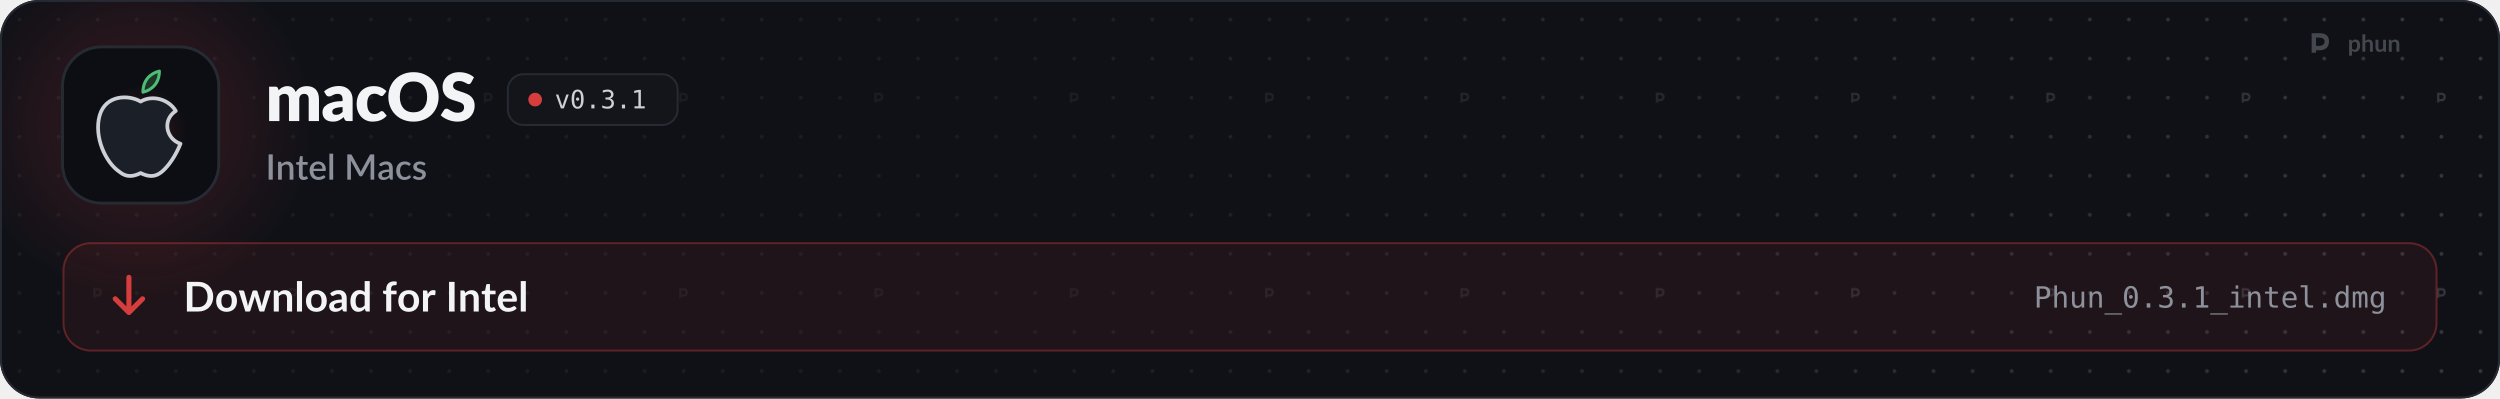
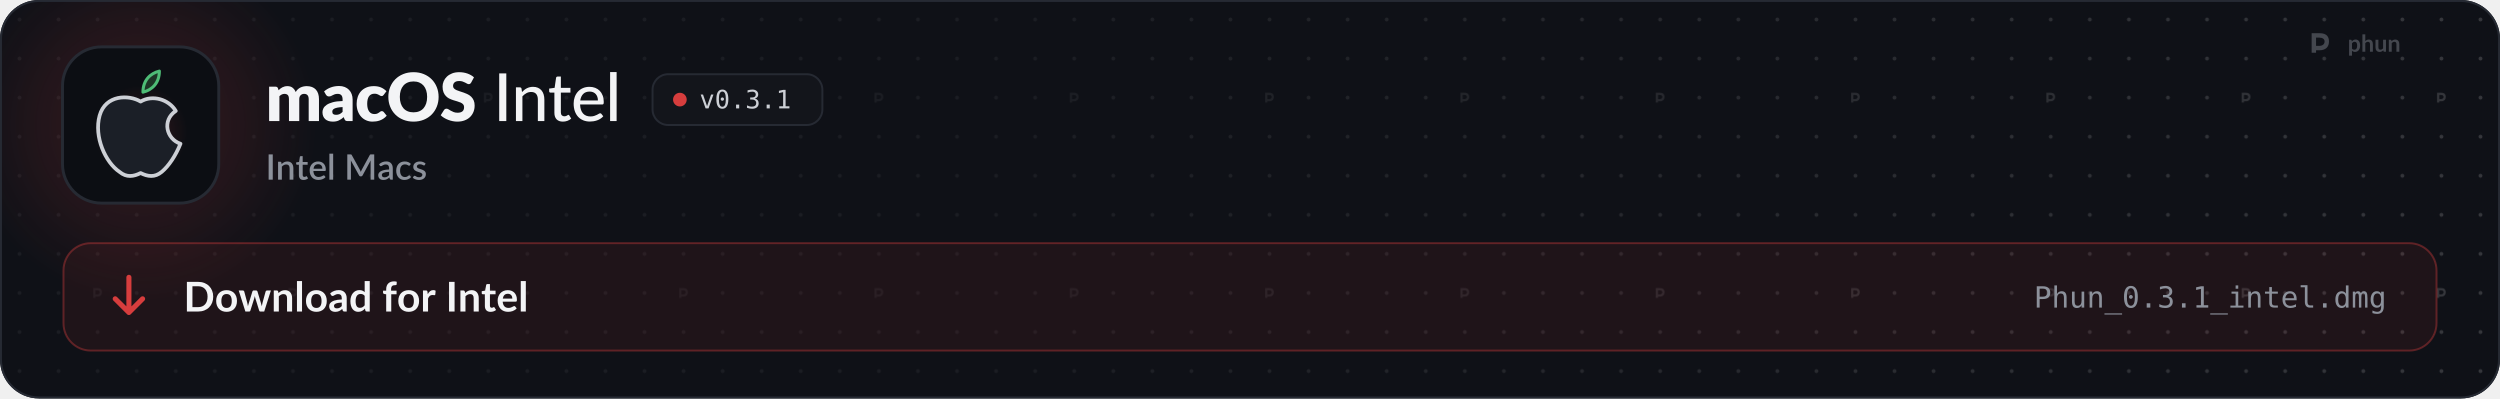
<svg xmlns="http://www.w3.org/2000/svg" width="1280" height="204" viewBox="0 0 1280 204" role="img" aria-labelledby="t d">
  <style>
  .pulse { animation: pulse 2.6s ease-in-out infinite; }
  .pulse.b { animation-delay: .5s; }
  .pulse.c { animation-delay: 1s; }
  @keyframes pulse { 0%, 100% { opacity: 1; } 50% { opacity: .35; } }
  .flow { stroke-dasharray: 4 6; animation: flow 1.6s linear infinite; }
  @keyframes flow { to { stroke-dashoffset: -20; } }
  .blink { animation: blink 1.1s steps(1) infinite; }
  @keyframes blink { 50% { opacity: 0; } }
  .rise { animation: rise .7s cubic-bezier(.2,.7,.2,1) both; }
  @keyframes rise { from { opacity: 0; transform: translateY(8px); } }
  .spin { transform-box: fill-box; transform-origin: center; animation: spin 6s linear infinite; }
  @keyframes spin { to { transform: rotate(360deg); } }
  .bob { animation: bob 3s ease-in-out infinite; }
  @keyframes bob { 50% { transform: translateY(-4px); } }

  .sway { transform-box: view-box; transform-origin: 52px 22px; animation: sway 3.2s ease-in-out infinite; }
  @keyframes sway { 0%, 100% { transform: rotate(-6deg); } 50% { transform: rotate(8deg); } }
  .pane { animation: pane 4s ease-in-out infinite; }
  @keyframes pane { 0%, 100% { opacity: .55; } 12%, 30% { opacity: 1; } 45% { opacity: .55; } }
  .waddle { transform-box: view-box; transform-origin: 50px 96px; animation: waddle 1.6s ease-in-out infinite; }
  @keyframes waddle { 0%, 100% { transform: rotate(-5deg); } 50% { transform: rotate(5deg); } }
  .lid { transform-box: fill-box; transform-origin: center; animation: lid 4.5s infinite; }
  @keyframes lid { 0%, 92%, 100% { transform: scaleY(1); } 95% { transform: scaleY(.1); } }
  .drop { animation: drop 1.8s ease-in-out infinite; }
  @keyframes drop { 0%, 100% { transform: translateY(-2px); } 50% { transform: translateY(3px); } }

  @media (prefers-reduced-motion: reduce) { * { animation: none !important; } }
</style>
  <defs>
    <path id="k108" d="M105 0L105 -1037L297 -1037Q355 -1037 373 -985L390 -929Q416 -956 444 -978.5Q472 -1001 504.5 -1017.5Q537 -1034 574.5 -1043.5Q612 -1053 657 -1053Q751 -1053 812.5 -1004.5Q874 -956 906 -875Q932 -923 969.5 -957Q1007 -991 1050.5 -1012Q1094 -1033 1142.5 -1043Q1191 -1053 1239 -1053Q1328 -1053 1397 -1026.5Q1466 -1000 1512.5 -949.5Q1559 -899 1583 -825.5Q1607 -752 1607 -659L1607 0L1297 0L1297 -659Q1297 -820 1159 -820Q1096 -820 1054.5 -778.5Q1013 -737 1013 -659L1013 0L703 0L703 -659Q703 -748 668 -784Q633 -820 565 -820Q523 -820 485.5 -801Q448 -782 415 -750L415 0L105 0Z" />
    <path id="k45" d="M640 -422Q547 -418 487 -406Q427 -394 392 -376Q357 -358 343.5 -335Q330 -312 330 -285Q330 -232 359 -210.5Q388 -189 444 -189Q504 -189 549 -210Q594 -231 640 -278L640 -422ZM82 -893Q176 -976 290.5 -1016.5Q405 -1057 536 -1057Q630 -1057 705.5 -1026.5Q781 -996 833.5 -941.5Q886 -887 914 -812Q942 -737 942 -648L942 0L800 0Q756 0 733.5 -12Q711 -24 696 -62L674 -119Q635 -86 599 -61Q563 -36 524.5 -18.5Q486 -1 442.5 7.5Q399 16 346 16Q275 16 217 -2.5Q159 -21 118.5 -57Q78 -93 56 -146.5Q34 -200 34 -270Q34 -326 62 -383.5Q90 -441 159 -488.5Q228 -536 345 -568Q462 -600 640 -604L640 -648Q640 -739 602.5 -779.5Q565 -820 496 -820Q441 -820 406 -808Q371 -796 343.5 -781Q316 -766 290 -754Q264 -742 228 -742Q196 -742 174 -758Q152 -774 138 -796L82 -893Z" />
    <path id="k49" d="M867 -791Q853 -774 840 -764Q827 -754 803 -754Q780 -754 761.5 -765Q743 -776 720 -789.5Q697 -803 666 -814Q635 -825 589 -825Q532 -825 490.5 -804Q449 -783 422 -744Q395 -705 382 -648.5Q369 -592 369 -521Q369 -372 426.5 -292Q484 -212 585 -212Q639 -212 670.5 -225.5Q702 -239 724 -255.5Q746 -272 764.5 -286Q783 -300 811 -300Q848 -300 867 -273L957 -162Q909 -107 856 -72.5Q803 -38 747.5 -18.5Q692 1 636 8.5Q580 16 527 16Q432 16 345.5 -20Q259 -56 193.5 -124.5Q128 -193 89.5 -293Q51 -393 51 -521Q51 -633 84.5 -730.5Q118 -828 183.5 -899.5Q249 -971 345.5 -1012Q442 -1053 569 -1053Q691 -1053 783 -1014Q875 -975 949 -900L867 -791Z" />
    <path id="k27" d="M1571 -729Q1571 -571 1516.5 -435Q1462 -299 1363 -198.5Q1264 -98 1124.5 -41Q985 16 815 16Q645 16 505 -41Q365 -98 265.5 -198.5Q166 -299 111.5 -435Q57 -571 57 -729Q57 -887 111.5 -1023Q166 -1159 265.5 -1259Q365 -1359 505 -1416Q645 -1473 815 -1473Q985 -1473 1124.5 -1415.5Q1264 -1358 1363 -1258Q1462 -1158 1516.5 -1022Q1571 -886 1571 -729ZM1225 -729Q1225 -837 1197 -923.5Q1169 -1010 1116.5 -1070Q1064 -1130 988 -1162Q912 -1194 815 -1194Q717 -1194 640.5 -1162Q564 -1130 511.5 -1070Q459 -1010 431 -923.5Q403 -837 403 -729Q403 -620 431 -533.5Q459 -447 511.5 -387Q564 -327 640.5 -295.5Q717 -264 815 -264Q912 -264 988 -295.5Q1064 -327 1116.5 -387Q1169 -447 1197 -533.5Q1225 -620 1225 -729Z" />
    <path id="k34" d="M946 -1161Q931 -1137 914.5 -1125Q898 -1113 872 -1113Q849 -1113 822.5 -1127.5Q796 -1142 762.5 -1160Q729 -1178 686 -1192.5Q643 -1207 588 -1207Q493 -1207 446.5 -1166.5Q400 -1126 400 -1057Q400 -1013 428 -984Q456 -955 501.5 -934Q547 -913 605.5 -895.5Q664 -878 725 -856.5Q786 -835 844.5 -806Q903 -777 948.5 -732Q994 -687 1022 -622.5Q1050 -558 1050 -467Q1050 -366 1015 -278Q980 -190 913.5 -124.5Q847 -59 749.5 -21.5Q652 16 528 16Q460 16 389.5 2Q319 -12 253 -37.5Q187 -63 129 -98Q71 -133 28 -176L128 -334Q140 -351 159.5 -362.5Q179 -374 202 -374Q232 -374 262.5 -355Q293 -336 331.5 -313Q370 -290 420 -271Q470 -252 538 -252Q630 -252 681 -292.5Q732 -333 732 -421Q732 -472 704 -504Q676 -536 630.5 -557Q585 -578 527 -594Q469 -610 408 -629.5Q347 -649 289 -677.5Q231 -706 185.5 -752.5Q140 -799 112 -868.5Q84 -938 84 -1040Q84 -1122 117 -1200Q150 -1278 214 -1339Q278 -1400 371 -1436.5Q464 -1473 584 -1473Q651 -1473 714.5 -1462.5Q778 -1452 835 -1431.5Q892 -1411 941.5 -1382.5Q991 -1354 1030 -1318L946 -1161Z" />
+     <path id="m17" d="M391 0L177 0L177 -1436L391 -1436L391 0Z" />
+     <path id="m109" d="M320 -875Q353 -910 389 -939Q425 -968 465.5 -988.5Q506 -1009 552.5 -1020.5Q599 -1032 652 -1032Q736 -1032 799.5 -1004Q863 -976 906 -925.5Q949 -875 971 -804Q993 -733 993 -647L993 0L797 0L797 -647Q797 -756 747 -816.5Q697 -877 594 -877Q519 -877 453.5 -841.5Q388 -806 332 -745L332 0L137 0L137 -1016L254 -1016Q295 -1016 305 -977L320 -875Z" />
+     <path id="m124" d="M455 16Q332 16 265.5 -53Q199 -122 199 -250L199 -858L81 -858Q64 -858 52.5 -868.5Q41 -879 41 -900L41 -979L206 -1002L250 -1305Q254 -1322 265.5 -1331.5Q277 -1341 295 -1341L394 -1341L394 -1000L682 -1000L682 -858L394 -858L394 -263Q394 -203 423.5 -173.5Q453 -144 499 -144Q526 -144 545.5 -151Q565 -158 579 -166.5Q593 -175 603 -182Q613 -189 621 -189Q631 -189 636.5 -184.5Q642 -180 648 -170L706 -76Q658 -32 592 -8Q526 16 455 16Z" />
+     <path id="m59" d="M810 -621Q810 -679 793.5 -728Q777 -777 745 -813Q713 -849 667 -869Q621 -889 561 -889Q438 -889 367.5 -818Q297 -747 278 -621L810 -621ZM971 -145Q935 -103 888 -72.5Q841 -42 788 -23Q735 -4 678.5 5Q622 14 567 14Q462 14 372.5 -21.5Q283 -57 217.5 -125.5Q152 -194 115.5 -295.5Q79 -397 79 -529Q79 -635 112 -726.5Q145 -818 206.5 -886Q268 -954 357 -993Q446 -1032 557 -1032Q650 -1032 728.5 -1001.5Q807 -971 864 -913Q921 -855 953.5 -770Q986 -685 986 -576Q986 -531 976 -515.5Q966 -500 939 -500L273 -500Q276 -409 299 -341.5Q322 -274 362.5 -229Q403 -184 459 -162Q515 -140 584 -140Q649 -140 696.5 -155Q744 -170 778.5 -187.5Q813 -205 836.5 -220Q860 -235 878 -235Q902 -235 915 -217L971 -145Z" />
+     <path id="m1140" d="M337 -1476L337 0L141 0L141 -1476L337 -1476Z" />
    <path id="o89" d="M100 -1120L291 -1120L616 -180L942 -1120L1133 -1120L735 0L498 0L100 -1120Z" />
    <path id="o19" d="M483 -750Q483 -805 521.5 -845Q560 -885 614 -885Q670 -885 710 -845Q750 -805 750 -750Q750 -694 710.5 -655Q671 -616 614 -616Q558 -616 520.5 -654Q483 -692 483 -750ZM616 -1360Q475 -1360 405.5 -1208Q336 -1056 336 -745Q336 -435 405.5 -283Q475 -131 616 -131Q758 -131 827.5 -283Q897 -435 897 -745Q897 -1056 827.5 -1208Q758 -1360 616 -1360ZM616 -1520Q855 -1520 977.5 -1324Q1100 -1128 1100 -745Q1100 -363 977.5 -167Q855 29 616 29Q377 29 255 -167Q133 -363 133 -745Q133 -1128 255 -1324Q377 -1520 616 -1520Z" />
    <path id="o17" d="M489 -305L741 -305L741 0L489 0L489 -305Z" />
    <path id="o22" d="M776 -799Q923 -760 1001 -660.5Q1079 -561 1079 -412Q1079 -206 940.5 -88.5Q802 29 557 29Q454 29 347 10Q240 -9 137 -45L137 -246Q239 -193 338 -167Q437 -141 535 -141Q701 -141 790 -216Q879 -291 879 -432Q879 -562 790 -638.5Q701 -715 549 -715L395 -715L395 -881L549 -881Q688 -881 766 -942Q844 -1003 844 -1112Q844 -1227 771.5 -1288.5Q699 -1350 565 -1350Q476 -1350 381 -1330Q286 -1310 182 -1270L182 -1456Q303 -1488 397.5 -1504Q492 -1520 565 -1520Q783 -1520 913.5 -1410.5Q1044 -1301 1044 -1120Q1044 -997 975.5 -915Q907 -833 776 -799Z" />
    <path id="o20" d="M270 -170L584 -170L584 -1311L246 -1235L246 -1419L582 -1493L784 -1493L784 -170L1094 -170L1094 0L270 0L270 -170Z" />
    <path id="s17" d="M406 0L171 0L171 -1440L406 -1440L406 0Z" />
    <path id="s109" d="M332 -885Q365 -919 400.5 -946.5Q436 -974 476 -994Q516 -1014 561 -1025Q606 -1036 659 -1036Q743 -1036 806.5 -1008Q870 -980 913.5 -929Q957 -878 979 -806.5Q1001 -735 1001 -649L1001 0L787 0L787 -649Q787 -752 739.5 -809Q692 -866 595 -866Q523 -866 461.5 -833Q400 -800 346 -743L346 0L131 0L131 -1020L261 -1020Q305 -1020 317 -979L332 -885Z" />
    <path id="s124" d="M458 16Q331 16 262.5 -55.5Q194 -127 194 -257L194 -851L82 -851Q64 -851 51 -862.5Q38 -874 38 -897L38 -984L203 -1008L250 -1303Q255 -1320 267 -1330.5Q279 -1341 299 -1341L409 -1341L409 -1006L692 -1006L692 -851L409 -851L409 -272Q409 -217 436 -188Q463 -159 508 -159Q533 -159 551 -165.5Q569 -172 582 -179.5Q595 -187 604.5 -193.5Q614 -200 623 -200Q641 -200 652 -180L716 -75Q666 -31 598 -7.5Q530 16 458 16Z" />
    <path id="s59" d="M800 -625Q800 -679 784.5 -725.5Q769 -772 739 -806.5Q709 -841 664.5 -860.5Q620 -880 562 -880Q445 -880 378 -813Q311 -746 293 -625L800 -625ZM287 -493Q291 -406 314 -342.5Q337 -279 375.5 -237Q414 -195 467.5 -174.5Q521 -154 587 -154Q650 -154 696 -168.5Q742 -183 776 -200.5Q810 -218 834 -232.5Q858 -247 878 -247Q904 -247 918 -227L979 -148Q941 -103 893 -72Q845 -41 791 -21.5Q737 -2 680 6.5Q623 15 569 15Q463 15 372.5 -20.5Q282 -56 215.5 -125Q149 -194 111.5 -296Q74 -398 74 -531Q74 -637 107.5 -729Q141 -821 203.5 -889Q266 -957 355.5 -996.5Q445 -1036 558 -1036Q652 -1036 732 -1005.5Q812 -975 870 -916Q928 -857 960.5 -771.5Q993 -686 993 -577Q993 -527 982 -510Q971 -493 942 -493L287 -493Z" />
    <path id="s1140" d="M350 -1480L350 0L135 0L135 -1480L350 -1480Z" />
    <path id="s24" d="M1703 -1440L1703 0L1497 0L1497 -987Q1497 -1011 1498.5 -1039.5Q1500 -1068 1503 -1097L1040 -242Q1013 -189 957 -189L924 -189Q867 -189 841 -242L371 -1099Q374 -1070 375.5 -1041Q377 -1012 377 -987L377 0L171 0L171 -1440L346 -1440Q377 -1440 394 -1434.5Q411 -1429 425 -1401L887 -564Q902 -535 915.5 -504.5Q929 -474 940 -442Q952 -474 965.5 -505.5Q979 -537 994 -566L1449 -1401Q1463 -1429 1480 -1434.5Q1497 -1440 1528 -1440L1703 -1440Z" />
    <path id="s45" d="M676 -446Q561 -442 482 -427.5Q403 -413 354 -390.5Q305 -368 283.5 -337Q262 -306 262 -269Q262 -233 273.5 -207.5Q285 -182 305.5 -165.5Q326 -149 353.5 -141.5Q381 -134 414 -134Q498 -134 558.5 -165.5Q619 -197 676 -257L676 -446ZM106 -878Q279 -1039 518 -1039Q606 -1039 674.5 -1010.5Q743 -982 789.5 -930Q836 -878 860.5 -806.5Q885 -735 885 -648L885 0L789 0Q758 0 742 -9.5Q726 -19 715 -48L694 -131Q655 -96 617 -68.5Q579 -41 538.5 -22Q498 -3 451.5 6.5Q405 16 349 16Q287 16 233.5 -1Q180 -18 141 -52.5Q102 -87 79.5 -138Q57 -189 57 -258Q57 -317 88.5 -373Q120 -429 192.5 -473.5Q265 -518 383.5 -547Q502 -576 676 -580L676 -648Q676 -758 629 -812Q582 -866 491 -866Q429 -866 387 -850.5Q345 -835 314 -817Q283 -799 259 -783.5Q235 -768 208 -768Q186 -768 170.5 -779.5Q155 -791 145 -808L106 -878Z" />
    <path id="s49" d="M852 -820Q842 -807 833 -800Q824 -793 807 -793Q790 -793 771.5 -805Q753 -817 727.5 -831.5Q702 -846 666 -858Q630 -870 576 -870Q506 -870 453.5 -845Q401 -820 365.5 -773.5Q330 -727 312.5 -660.5Q295 -594 295 -511Q295 -425 314 -358Q333 -291 368.5 -245Q404 -199 454.5 -175Q505 -151 568 -151Q630 -151 669 -166Q708 -181 734 -199Q760 -217 778.5 -232Q797 -247 818 -247Q844 -247 858 -227L919 -148Q882 -103 837 -72Q792 -41 742 -21.5Q692 -2 638 6.5Q584 15 529 15Q434 15 351.5 -20.5Q269 -56 207.5 -123.5Q146 -191 110.5 -288.5Q75 -386 75 -511Q75 -624 107 -720.5Q139 -817 200.5 -887Q262 -957 353 -996.5Q444 -1036 563 -1036Q674 -1036 758.5 -1000Q843 -964 909 -898L852 -820Z" />
    <path id="s118" d="M740 -835Q732 -821 722 -815Q712 -809 697 -809Q680 -809 660 -819.5Q640 -830 613 -843Q586 -856 549.5 -866.5Q513 -877 464 -877Q424 -877 391.5 -867.5Q359 -858 336.5 -840.5Q314 -823 302 -799.5Q290 -776 290 -749Q290 -713 312 -689Q334 -665 370 -647.5Q406 -630 452 -616Q498 -602 546 -586Q594 -570 640 -549Q686 -528 722 -497.5Q758 -467 780 -423.5Q802 -380 802 -318Q802 -246 776 -185Q750 -124 700 -79Q650 -34 575.5 -9Q501 16 405 16Q352 16 302.5 6.5Q253 -3 208.5 -19.5Q164 -36 125.5 -59Q87 -82 57 -109L107 -191Q116 -206 129.5 -214.5Q143 -223 163 -223Q184 -223 204.5 -209.5Q225 -196 252.5 -180Q280 -164 319 -150.5Q358 -137 416 -137Q464 -137 499 -148.5Q534 -160 557 -180Q580 -200 591 -225.5Q602 -251 602 -280Q602 -319 580 -344Q558 -369 521.5 -387Q485 -405 438.5 -419Q392 -433 344 -449Q296 -465 249.5 -486Q203 -507 166.5 -539.5Q130 -572 108 -618.5Q86 -665 86 -732Q86 -793 110.5 -848Q135 -903 182.5 -945Q230 -987 299.5 -1011.5Q369 -1036 460 -1036Q563 -1036 647 -1003Q731 -970 788 -913L740 -835Z" />
    <path id="b9" d="M1445 -723Q1445 -564 1392 -431Q1339 -298 1243 -202Q1147 -106 1012 -53Q877 0 712 0L161 0L161 -1446L712 -1446Q877 -1446 1012 -1392.5Q1147 -1339 1243 -1243.5Q1339 -1148 1392 -1015Q1445 -882 1445 -723ZM1169 -723Q1169 -842 1137.5 -936.5Q1106 -1031 1046.5 -1096.5Q987 -1162 902.5 -1197Q818 -1232 712 -1232L431 -1232L431 -214L712 -214Q818 -214 902.5 -249Q987 -284 1046.5 -349.5Q1106 -415 1137.5 -509.5Q1169 -604 1169 -723Z" />
    <path id="b111" d="M576 -1042Q690 -1042 783.5 -1005Q877 -968 943.5 -900Q1010 -832 1046 -734Q1082 -636 1082 -515Q1082 -393 1046 -295Q1010 -197 943.5 -128Q877 -59 783.5 -22Q690 15 576 15Q461 15 367 -22Q273 -59 206.5 -128Q140 -197 103.5 -295Q67 -393 67 -515Q67 -636 103.5 -734Q140 -832 206.5 -900Q273 -968 367 -1005Q461 -1042 576 -1042ZM576 -175Q704 -175 765.5 -261Q827 -347 827 -513Q827 -679 765.5 -766Q704 -853 576 -853Q446 -853 383.5 -765.5Q321 -678 321 -513Q321 -348 383.5 -261.5Q446 -175 576 -175Z" />
    <path id="b137" d="M1587 -1026L1261 0L1063 0Q1029 0 1016 -44L832 -637Q823 -667 815.5 -696.5Q808 -726 803 -756Q797 -726 789.5 -695.5Q782 -665 773 -635L586 -44Q574 0 533 0L343 0L18 -1026L215 -1026Q242 -1026 261 -1013Q280 -1000 286 -980L433 -432Q444 -387 452.5 -344Q461 -301 467 -258Q478 -301 490.5 -344Q503 -387 517 -432L687 -982Q693 -1002 710.5 -1015Q728 -1028 753 -1028L862 -1028Q888 -1028 906.5 -1015Q925 -1002 931 -982L1096 -432Q1109 -387 1120.5 -343.5Q1132 -300 1143 -257Q1156 -342 1180 -432L1331 -980Q1338 -1000 1356 -1013Q1374 -1026 1399 -1026L1587 -1026Z" />
    <path id="b109" d="M353 -900Q384 -931 418.5 -957.5Q453 -984 491.5 -1002.5Q530 -1021 574 -1031.5Q618 -1042 670 -1042Q754 -1042 819 -1013.5Q884 -985 927.5 -933.5Q971 -882 993.5 -810.5Q1016 -739 1016 -653L1016 0L769 0L769 -653Q769 -747 726 -798.5Q683 -850 595 -850Q531 -850 475 -821Q419 -792 369 -742L369 0L122 0L122 -1026L273 -1026Q321 -1026 336 -981L353 -900Z" />
    <path id="b1140" d="M372 -1486L372 0L125 0L125 -1486L372 -1486Z" />
    <path id="b45" d="M664 -438Q557 -433 484 -419.5Q411 -406 367 -385Q323 -364 304 -336Q285 -308 285 -275Q285 -210 323.5 -182Q362 -154 424 -154Q500 -154 555.5 -181.5Q611 -209 664 -265L664 -438ZM98 -883Q275 -1045 524 -1045Q614 -1045 685 -1015.5Q756 -986 805 -933.5Q854 -881 879.5 -808Q905 -735 905 -648L905 0L793 0Q758 0 739 -10.5Q720 -21 709 -53L687 -127Q648 -92 611 -65.5Q574 -39 534 -21Q494 -3 448.5 6.5Q403 16 348 16Q283 16 228 -1.5Q173 -19 133 -54Q93 -89 71 -141Q49 -193 49 -262Q49 -301 62 -339.5Q75 -378 104.5 -413Q134 -448 181 -479Q228 -510 296.5 -533Q365 -556 456 -570.5Q547 -585 664 -588L664 -648Q664 -751 620 -800.5Q576 -850 493 -850Q433 -850 393.5 -836Q354 -822 324 -804.5Q294 -787 269.5 -773Q245 -759 215 -759Q189 -759 171 -772.5Q153 -786 142 -804L98 -883Z" />
    <path id="b55" d="M766 -764Q724 -815 674.5 -836Q625 -857 568 -857Q512 -857 467 -836Q422 -815 390 -772.5Q358 -730 341 -664.5Q324 -599 324 -510Q324 -420 338.5 -357.5Q353 -295 380 -255.5Q407 -216 446 -198.5Q485 -181 533 -181Q610 -181 664 -213Q718 -245 766 -304L766 -764ZM1013 -1486L1013 0L862 0Q813 0 800 -45L779 -144Q717 -73 636.5 -29Q556 15 449 15Q365 15 295 -20Q225 -55 174.5 -121.5Q124 -188 96.5 -286Q69 -384 69 -510Q69 -624 100 -722Q131 -820 189 -892Q247 -964 328 -1004.5Q409 -1045 510 -1045Q596 -1045 657 -1018Q718 -991 766 -945L766 -1486L1013 -1486Z" />
    <path id="b61" d="M194 0L194 -840L105 -854Q76 -860 58.5 -874.5Q41 -889 41 -916L41 -1017L194 -1017L194 -1093Q194 -1181 220.5 -1251Q247 -1321 296.5 -1370Q346 -1419 417 -1445Q488 -1471 577 -1471Q648 -1471 709 -1452L704 -1328Q703 -1314 696 -1305.5Q689 -1297 677.5 -1292.5Q666 -1288 651 -1286.5Q636 -1285 619 -1285Q575 -1285 540.5 -1275.5Q506 -1266 482 -1242.5Q458 -1219 445.5 -1180.5Q433 -1142 433 -1085L433 -1017L700 -1017L700 -841L441 -841L441 0L194 0Z" />
    <path id="b117" d="M355 -848Q403 -940 469 -992.5Q535 -1045 625 -1045Q696 -1045 739 -1014L723 -829Q718 -811 708.5 -803.5Q699 -796 683 -796Q668 -796 638.5 -801Q609 -806 581 -806Q540 -806 508 -794Q476 -782 450.5 -759.5Q425 -737 405.5 -705Q386 -673 369 -632L369 0L122 0L122 -1026L267 -1026Q305 -1026 320 -1012.5Q335 -999 340 -964L355 -848Z" />
    <path id="b17" d="M431 0L161 0L161 -1446L431 -1446L431 0Z" />
    <path id="b124" d="M464 16Q330 16 258.5 -59.5Q187 -135 187 -268L187 -841L82 -841Q62 -841 48 -854Q34 -867 34 -893L34 -991L199 -1018L251 -1298Q256 -1318 270 -1329Q284 -1340 306 -1340L434 -1340L434 -1017L708 -1017L708 -841L434 -841L434 -285Q434 -237 457.5 -210Q481 -183 522 -183Q545 -183 560.5 -188.5Q576 -194 587.5 -200Q599 -206 608 -211.5Q617 -217 626 -217Q637 -217 644 -211.5Q651 -206 659 -195L733 -75Q679 -30 609 -7Q539 16 464 16Z" />
    <path id="b59" d="M783 -631Q783 -679 769.5 -721.5Q756 -764 729 -796Q702 -828 660.5 -846.5Q619 -865 564 -865Q457 -865 395.5 -804Q334 -743 317 -631L783 -631ZM312 -482Q318 -403 340 -345.5Q362 -288 398 -250.5Q434 -213 483.5 -194.5Q533 -176 593 -176Q653 -176 696.5 -190Q740 -204 772.5 -221Q805 -238 829.5 -252Q854 -266 877 -266Q908 -266 923 -243L994 -153Q953 -105 902 -72.5Q851 -40 795.5 -20.5Q740 -1 682.5 7Q625 15 571 15Q464 15 372 -20.5Q280 -56 212 -125.5Q144 -195 105 -297.5Q66 -400 66 -535Q66 -640 100 -732.5Q134 -825 197.5 -893.5Q261 -962 352.5 -1002Q444 -1042 559 -1042Q656 -1042 738 -1011Q820 -980 879 -920.5Q938 -861 971.5 -774.5Q1005 -688 1005 -577Q1005 -521 993 -501.5Q981 -482 947 -482L312 -482Z" />
    <path id="o51" d="M399 -1327L399 -766L633 -766Q773 -766 851.5 -840Q930 -914 930 -1047Q930 -1180 852 -1253.5Q774 -1327 633 -1327L399 -1327ZM197 -1493L633 -1493Q883 -1493 1012 -1379.5Q1141 -1266 1141 -1047Q1141 -826 1012.5 -713Q884 -600 633 -600L399 -600L399 0L197 0L197 -1493Z" />
    <path id="o75" d="M1051 -694L1051 0L866 0L866 -694Q866 -845 813 -916Q760 -987 647 -987Q518 -987 448.5 -895.5Q379 -804 379 -633L379 0L195 0L195 -1556L379 -1556L379 -952Q428 -1048 512 -1097.5Q596 -1147 711 -1147Q882 -1147 966.5 -1034.5Q1051 -922 1051 -694Z" />
    <path id="o88" d="M195 -424L195 -1118L379 -1118L379 -424Q379 -273 432.5 -202Q486 -131 598 -131Q728 -131 797 -222.5Q866 -314 866 -485L866 -1118L1051 -1118L1051 0L866 0L866 -168Q817 -71 732.5 -21Q648 29 535 29Q363 29 279 -83.5Q195 -196 195 -424Z" />
    <path id="o81" d="M1051 -694L1051 0L866 0L866 -694Q866 -845 813 -916Q760 -987 647 -987Q518 -987 448.5 -895.5Q379 -804 379 -633L379 0L195 0L195 -1120L379 -1120L379 -952Q428 -1048 512 -1097.5Q596 -1147 711 -1147Q882 -1147 966.5 -1034.5Q1051 -922 1051 -694Z" />
    <path id="o66" d="M1233 403L1233 483L0 483L0 403L1233 403Z" />
    <path id="o76" d="M256 -1120L727 -1120L727 -143L1092 -143L1092 0L178 0L178 -143L543 -143L543 -977L256 -977L256 -1120ZM543 -1556L727 -1556L727 -1323L543 -1323L543 -1556Z" />
    <path id="o87" d="M614 -1438L614 -1120L1032 -1120L1032 -977L614 -977L614 -369Q614 -245 661 -196Q708 -147 825 -147L1032 -147L1032 0L807 0Q600 0 515 -83Q430 -166 430 -369L430 -977L131 -977L131 -1120L430 -1120L430 -1438L614 -1438Z" />
    <path id="o72" d="M1112 -606L1112 -516L315 -516L315 -510Q315 -327 410.5 -227Q506 -127 680 -127Q768 -127 864 -155Q960 -183 1069 -240L1069 -57Q964 -14 866.5 7.5Q769 29 678 29Q417 29 270 -127.5Q123 -284 123 -559Q123 -827 267 -987Q411 -1147 651 -1147Q865 -1147 988.5 -1002Q1112 -857 1112 -606ZM928 -660Q924 -822 851.5 -906.5Q779 -991 643 -991Q510 -991 424 -903Q338 -815 322 -659L928 -660Z" />
    <path id="o79" d="M639 -406Q639 -282 684.5 -219Q730 -156 819 -156L1034 -156L1034 0L801 0Q636 0 545.5 -106Q455 -212 455 -406L455 -1423L160 -1423L160 -1567L639 -1567L639 -406Z" />
    <path id="o71" d="M858 -977L858 -1556L1042 -1556L1042 0L858 0L858 -141Q812 -58 735.5 -14.5Q659 29 559 29Q356 29 239.5 -128.5Q123 -286 123 -563Q123 -836 240 -991.5Q357 -1147 559 -1147Q660 -1147 737 -1103.5Q814 -1060 858 -977ZM317 -559Q317 -345 385 -236Q453 -127 586 -127Q719 -127 788.5 -237Q858 -347 858 -559Q858 -772 788.5 -881.5Q719 -991 586 -991Q453 -991 385 -882Q317 -773 317 -559Z" />
    <path id="o80" d="M676 -1006Q710 -1078 762.5 -1112.5Q815 -1147 889 -1147Q1024 -1147 1079.5 -1042.5Q1135 -938 1135 -649L1135 0L967 0L967 -641Q967 -878 940.5 -935.5Q914 -993 844 -993Q764 -993 734.5 -931.5Q705 -870 705 -641L705 0L537 0L537 -641Q537 -881 508.5 -937Q480 -993 406 -993Q333 -993 304.5 -931.5Q276 -870 276 -641L276 0L109 0L109 -1120L276 -1120L276 -1024Q309 -1084 358.5 -1115.5Q408 -1147 471 -1147Q547 -1147 597.5 -1112Q648 -1077 676 -1006Z" />
    <path id="o74" d="M858 -569Q858 -776 790.5 -883.5Q723 -991 594 -991Q459 -991 388 -883.5Q317 -776 317 -569Q317 -362 388.5 -253.5Q460 -145 596 -145Q723 -145 790.5 -254Q858 -363 858 -569ZM1042 -72Q1042 180 923 310Q804 440 573 440Q497 440 414 426Q331 412 248 385L248 203Q346 249 426 271Q506 293 573 293Q722 293 790 212Q858 131 858 -45L858 -53L858 -178Q814 -84 738 -38Q662 8 553 8Q357 8 240 -149Q123 -306 123 -569Q123 -833 240 -990Q357 -1147 553 -1147Q661 -1147 736 -1104Q811 -1061 858 -971L858 -1116L1042 -1116L1042 -72Z" />
    <path id="b114" d="M369 -266Q411 -215 460.5 -194Q510 -173 568 -173Q624 -173 669 -194Q714 -215 745.5 -258Q777 -301 794 -366.5Q811 -432 811 -521Q811 -611 796.5 -673.5Q782 -736 755 -775Q728 -814 689.5 -832Q651 -850 602 -850Q525 -850 471 -817.5Q417 -785 369 -726L369 -266ZM356 -886Q419 -957 499 -1001Q579 -1045 687 -1045Q771 -1045 840.5 -1010Q910 -975 960.5 -908.5Q1011 -842 1038.5 -744.5Q1066 -647 1066 -521Q1066 -406 1035 -308Q1004 -210 946.5 -138Q889 -66 807.5 -25.5Q726 15 625 15Q539 15 478 -11.5Q417 -38 369 -85L369 335L122 335L122 -1026L273 -1026Q321 -1026 336 -981L356 -886Z" />
    <path id="b95" d="M369 -916Q429 -972 501 -1007Q573 -1042 670 -1042Q754 -1042 819 -1013.5Q884 -985 927.5 -933.5Q971 -882 993.5 -810.5Q1016 -739 1016 -653L1016 0L769 0L769 -653Q769 -747 726 -798.5Q683 -850 595 -850Q531 -850 475 -821Q419 -792 369 -742L369 0L122 0L122 -1486L369 -1486L369 -916Z" />
    <path id="b134" d="M1006 -1026L1006 0L855 0Q806 0 793 -45L776 -127Q713 -63 637 -23.5Q561 16 458 16Q374 16 309.5 -12.5Q245 -41 201 -93Q157 -145 134.5 -216.5Q112 -288 112 -374L112 -1026L359 -1026L359 -374Q359 -280 402.5 -228.5Q446 -177 533 -177Q597 -177 653 -205.5Q709 -234 759 -284L759 -1026L1006 -1026Z" />
    <clipPath id="card">
      <rect width="1280" height="204" rx="20" />
    </clipPath>
    <pattern id="dots" width="100" height="100" patternUnits="userSpaceOnUse">
      <circle cx="10" cy="10" r="1" fill="#fff" />
      <circle cx="30" cy="10" r="1" fill="#fff" />
      <circle cx="50" cy="10" r="1" fill="#fff" />
      <circle cx="70" cy="10" r="1" fill="#fff" />
      <circle cx="90" cy="10" r="1" fill="#fff" />
      <circle cx="10" cy="30" r="1" fill="#fff" />
      <circle cx="30" cy="30" r="1" fill="#fff" />
      <circle cx="50" cy="30" r="1" fill="#fff" />
      <circle cx="70" cy="30" r="1" fill="#fff" />
      <circle cx="90" cy="30" r="1" fill="#fff" />
      <circle cx="10" cy="50" r="1" fill="#fff" />
      <circle cx="30" cy="50" r="1" fill="#fff" />
      <circle cx="70" cy="50" r="1" fill="#fff" />
      <circle cx="90" cy="50" r="1" fill="#fff" />
      <circle cx="10" cy="70" r="1" fill="#fff" />
      <circle cx="30" cy="70" r="1" fill="#fff" />
      <circle cx="50" cy="70" r="1" fill="#fff" />
      <circle cx="70" cy="70" r="1" fill="#fff" />
      <circle cx="90" cy="70" r="1" fill="#fff" />
      <circle cx="10" cy="90" r="1" fill="#fff" />
      <circle cx="30" cy="90" r="1" fill="#fff" />
      <circle cx="50" cy="90" r="1" fill="#fff" />
      <circle cx="70" cy="90" r="1" fill="#fff" />
      <circle cx="90" cy="90" r="1" fill="#fff" />
      <path d="M78 48H144C204 48 220 80 220 116C220 156 198 188 140 188H114V208H78ZM114 84V152H138C170 152 184 136 184 116C184 96 168 84 138 84Z" transform="translate(46 46) scale(0.03125) translate(-21 0)" fill="#fff" fill-rule="evenodd" />
    </pattern>
    <linearGradient id="fade" x1="0" x2="1" y1="0" y2="0">
      <stop offset="0.4" stop-color="#fff" stop-opacity=".05" />
      <stop offset="1" stop-color="#fff" stop-opacity=".16" />
    </linearGradient>
    <mask id="dotmask">
      <rect width="1280" height="204" fill="url(#fade)" />
    </mask>
    <radialGradient id="glow">
      <stop offset="0" stop-color="#d63d3d" stop-opacity=".22" />
      <stop offset="1" stop-color="#d63d3d" stop-opacity="0" />
    </radialGradient>
  </defs>
  <g clip-path="url(#card)">
    <rect width="1280" height="204" fill="#0f1117" />
    <rect width="1280" height="204" fill="url(#dots)" mask="url(#dotmask)" />
    <circle cx="72.0" cy="64.0" r="90" fill="url(#glow)" />
    <rect x="32" y="24" width="80" height="80" rx="20" fill="#0c0e13" stroke="#262a33" stroke-width="1.5" />
    <g transform="translate(42 34) scale(.6)">
      <circle cx="50" cy="56" r="40" fill="url(#glow)" class="pulse" />
      <path d="M50 30C40 24 20 24 15 42C10 60 20 82 32 90C38 95 44 94 50 91C56 94 62 95 68 90C74 85 80 76 84 66C72 62 68 46 80 38C74 28 60 24 50 30Z" fill="#1b1f27" stroke="#cdd0d6" stroke-width="3.2" stroke-linecap="round" stroke-linejoin="round" />
      <g class="sway">
        <path d="M52 22C52 12 58 6 66 4C66 14 60 20 52 22Z" fill="#1d3526" stroke="#4ebc76" stroke-width="2.6" stroke-linecap="round" stroke-linejoin="round" />
      </g>
    </g>
    <g fill="#f3f4f6" transform="translate(136 62) scale(0.017)">
      <use href="#k108" x="0" />
      <use href="#k45" x="1678" />
      <use href="#k49" x="2690" />
      <use href="#k27" x="3639" />
      <use href="#k34" x="5245" />
    </g>
-     <rect x="259.999" y="38" width="86.96" height="26" rx="8" fill="#13151b" stroke="#262a33" stroke-width="1" />
-     <circle cx="273.999" cy="51" r="3.5" fill="#d63d3d" class="pulse" />
-     <g fill="#cdd0d6" transform="translate(283.999 55.5) scale(0.00635)">
+     <g fill="#f3f4f6" transform="translate(252.584 62) scale(0.017)">
+       <use href="#m17" x="0" />
+       <use href="#m109" x="544" />
+       <use href="#m124" x="1640" />
+       <use href="#m59" x="2340" />
+       <use href="#m1140" x="3376" />
+     </g>
+     <rect x="334.1" y="38" width="86.96" height="26" rx="8" fill="#13151b" stroke="#262a33" stroke-width="1" />
+     <circle cx="348.1" cy="51" r="3.5" fill="#d63d3d" class="pulse" />
+     <g fill="#cdd0d6" transform="translate(358.1 55.5) scale(0.00635)">
      <use href="#o89" x="0" />
      <use href="#o19" x="1233" />
      <use href="#o17" x="2466" />
      <use href="#o22" x="3699" />
      <use href="#o17" x="4932" />
      <use href="#o20" x="6165" />
    </g>
    <g fill="#8c919b" transform="translate(136 92) scale(0.009)">
      <use href="#s17" x="0" />
      <use href="#s109" x="577" />
      <use href="#s124" x="1699" />
      <use href="#s59" x="2430" />
      <use href="#s1140" x="3492" />
      <use href="#s24" x="4475" />
      <use href="#s45" x="6349" />
      <use href="#s49" x="7354" />
      <use href="#s118" x="8314" />
    </g>
    <rect x="32.5" y="124.5" width="1215" height="55" rx="14" fill="#d63d3d" fill-opacity=".08" stroke="#d63d3d" stroke-opacity=".38" />
    <g class="drop">
      <path d="M66 142.0v18m-7-7 7 7 7-7" fill="none" stroke="#d63d3d" stroke-width="2.6" stroke-linecap="round" stroke-linejoin="round" />
    </g>
    <g fill="#f3f4f6" transform="translate(94 159.5) scale(0.0105)">
      <use href="#b9" x="0" />
      <use href="#b111" x="1521" />
      <use href="#b137" x="2670" />
      <use href="#b109" x="4275" />
      <use href="#b1140" x="5403" />
      <use href="#b111" x="5900" />
      <use href="#b45" x="7049" />
      <use href="#b55" x="8064" />
      <use href="#b61" x="9685" />
      <use href="#b111" x="10402" />
      <use href="#b117" x="11551" />
      <use href="#b17" x="12783" />
      <use href="#b109" x="13376" />
      <use href="#b124" x="14504" />
      <use href="#b59" x="15248" />
      <use href="#b1140" x="16316" />
    </g>
    <g fill="#8c919b" transform="translate(1041.38 157.5) scale(0.00732)">
      <use href="#o51" x="0" />
      <use href="#o75" x="1233" />
      <use href="#o88" x="2466" />
      <use href="#o81" x="3699" />
      <use href="#o66" x="4932" />
      <use href="#o19" x="6165" />
      <use href="#o17" x="7398" />
      <use href="#o22" x="8631" />
      <use href="#o17" x="9864" />
      <use href="#o20" x="11097" />
      <use href="#o66" x="12330" />
      <use href="#o76" x="13563" />
      <use href="#o81" x="14796" />
      <use href="#o87" x="16029" />
      <use href="#o72" x="17262" />
      <use href="#o79" x="18495" />
      <use href="#o17" x="19728" />
      <use href="#o71" x="20961" />
      <use href="#o80" x="22194" />
      <use href="#o74" x="23427" />
    </g>
    <g opacity=".42">
      <path d="M78 48H144C204 48 220 80 220 116C220 156 198 188 140 188H114V208H78ZM114 84V152H138C170 152 184 136 184 116C184 96 168 84 138 84Z" transform="translate(1180 14) scale(0.0625) translate(-21 0)" fill="#8c919b" fill-rule="evenodd" />
      <g fill="#8c919b" transform="translate(1202 26.5) scale(0.006)">
        <use href="#b114" x="0" />
        <use href="#b95" x="1136" />
        <use href="#b134" x="2264" />
        <use href="#b109" x="3392" />
      </g>
    </g>
  </g>
  <rect x=".5" y=".5" width="1279" height="203" rx="19.5" fill="none" stroke="#262a33" />
</svg>
